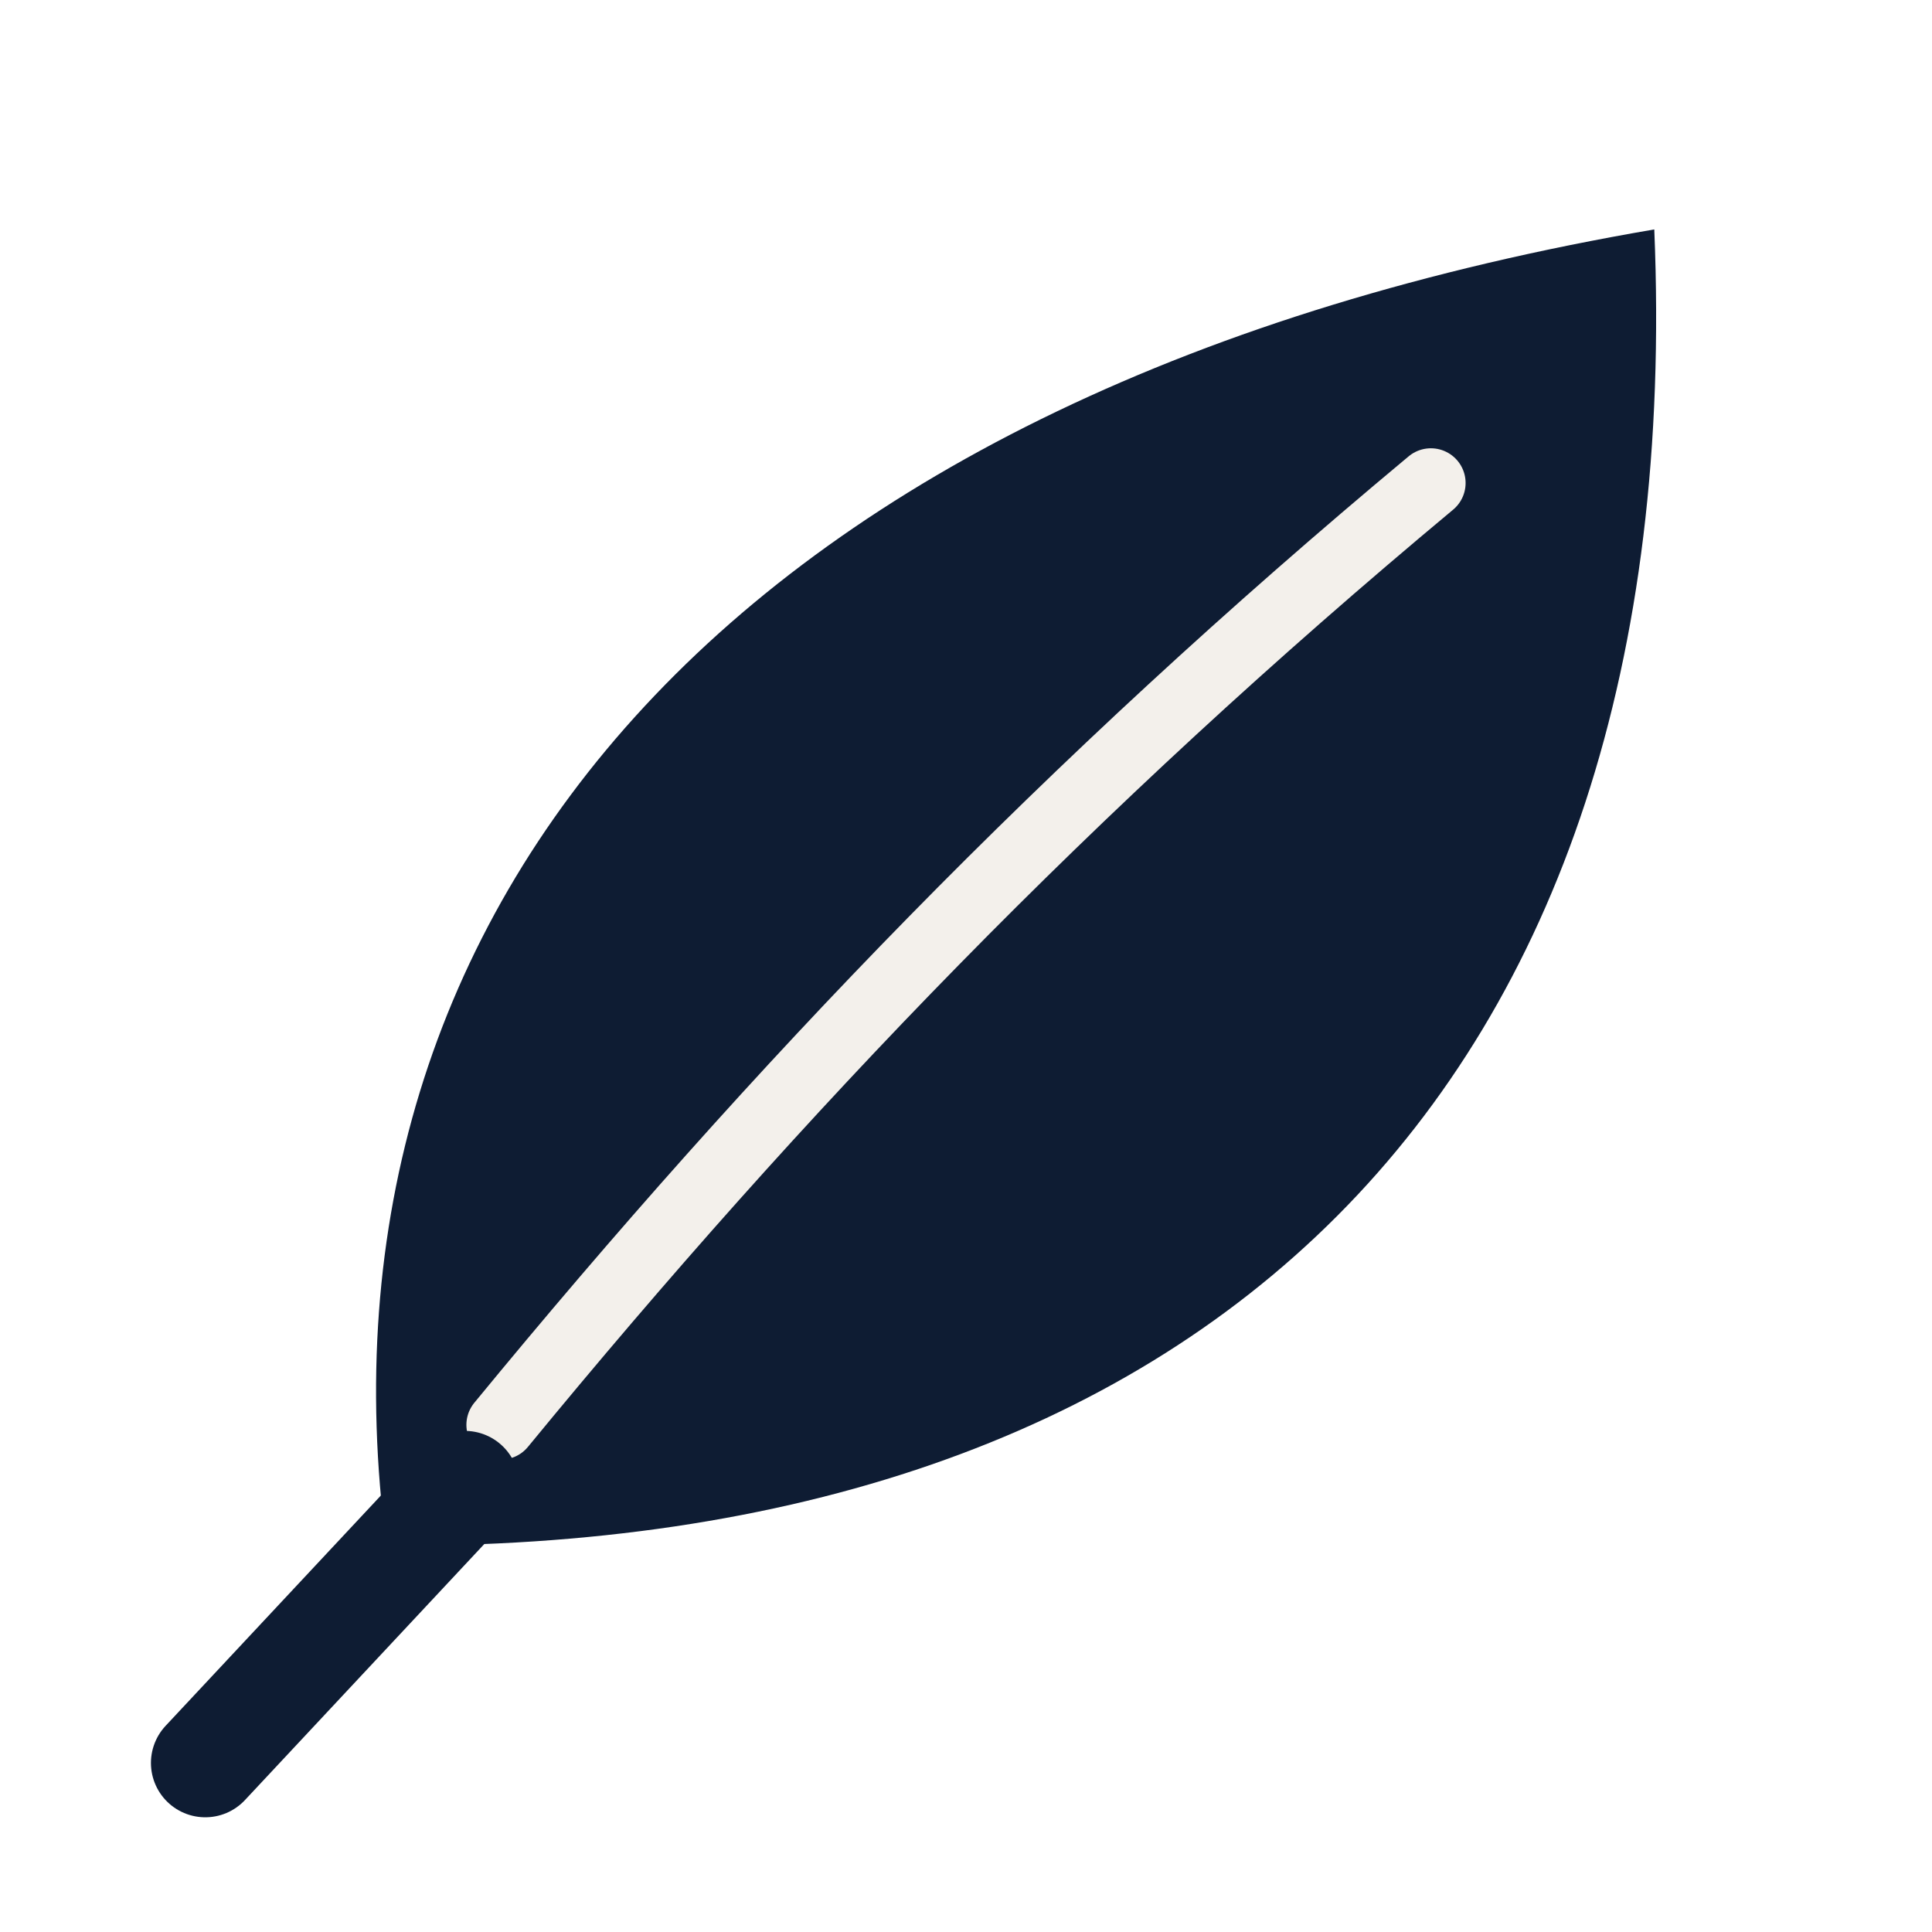
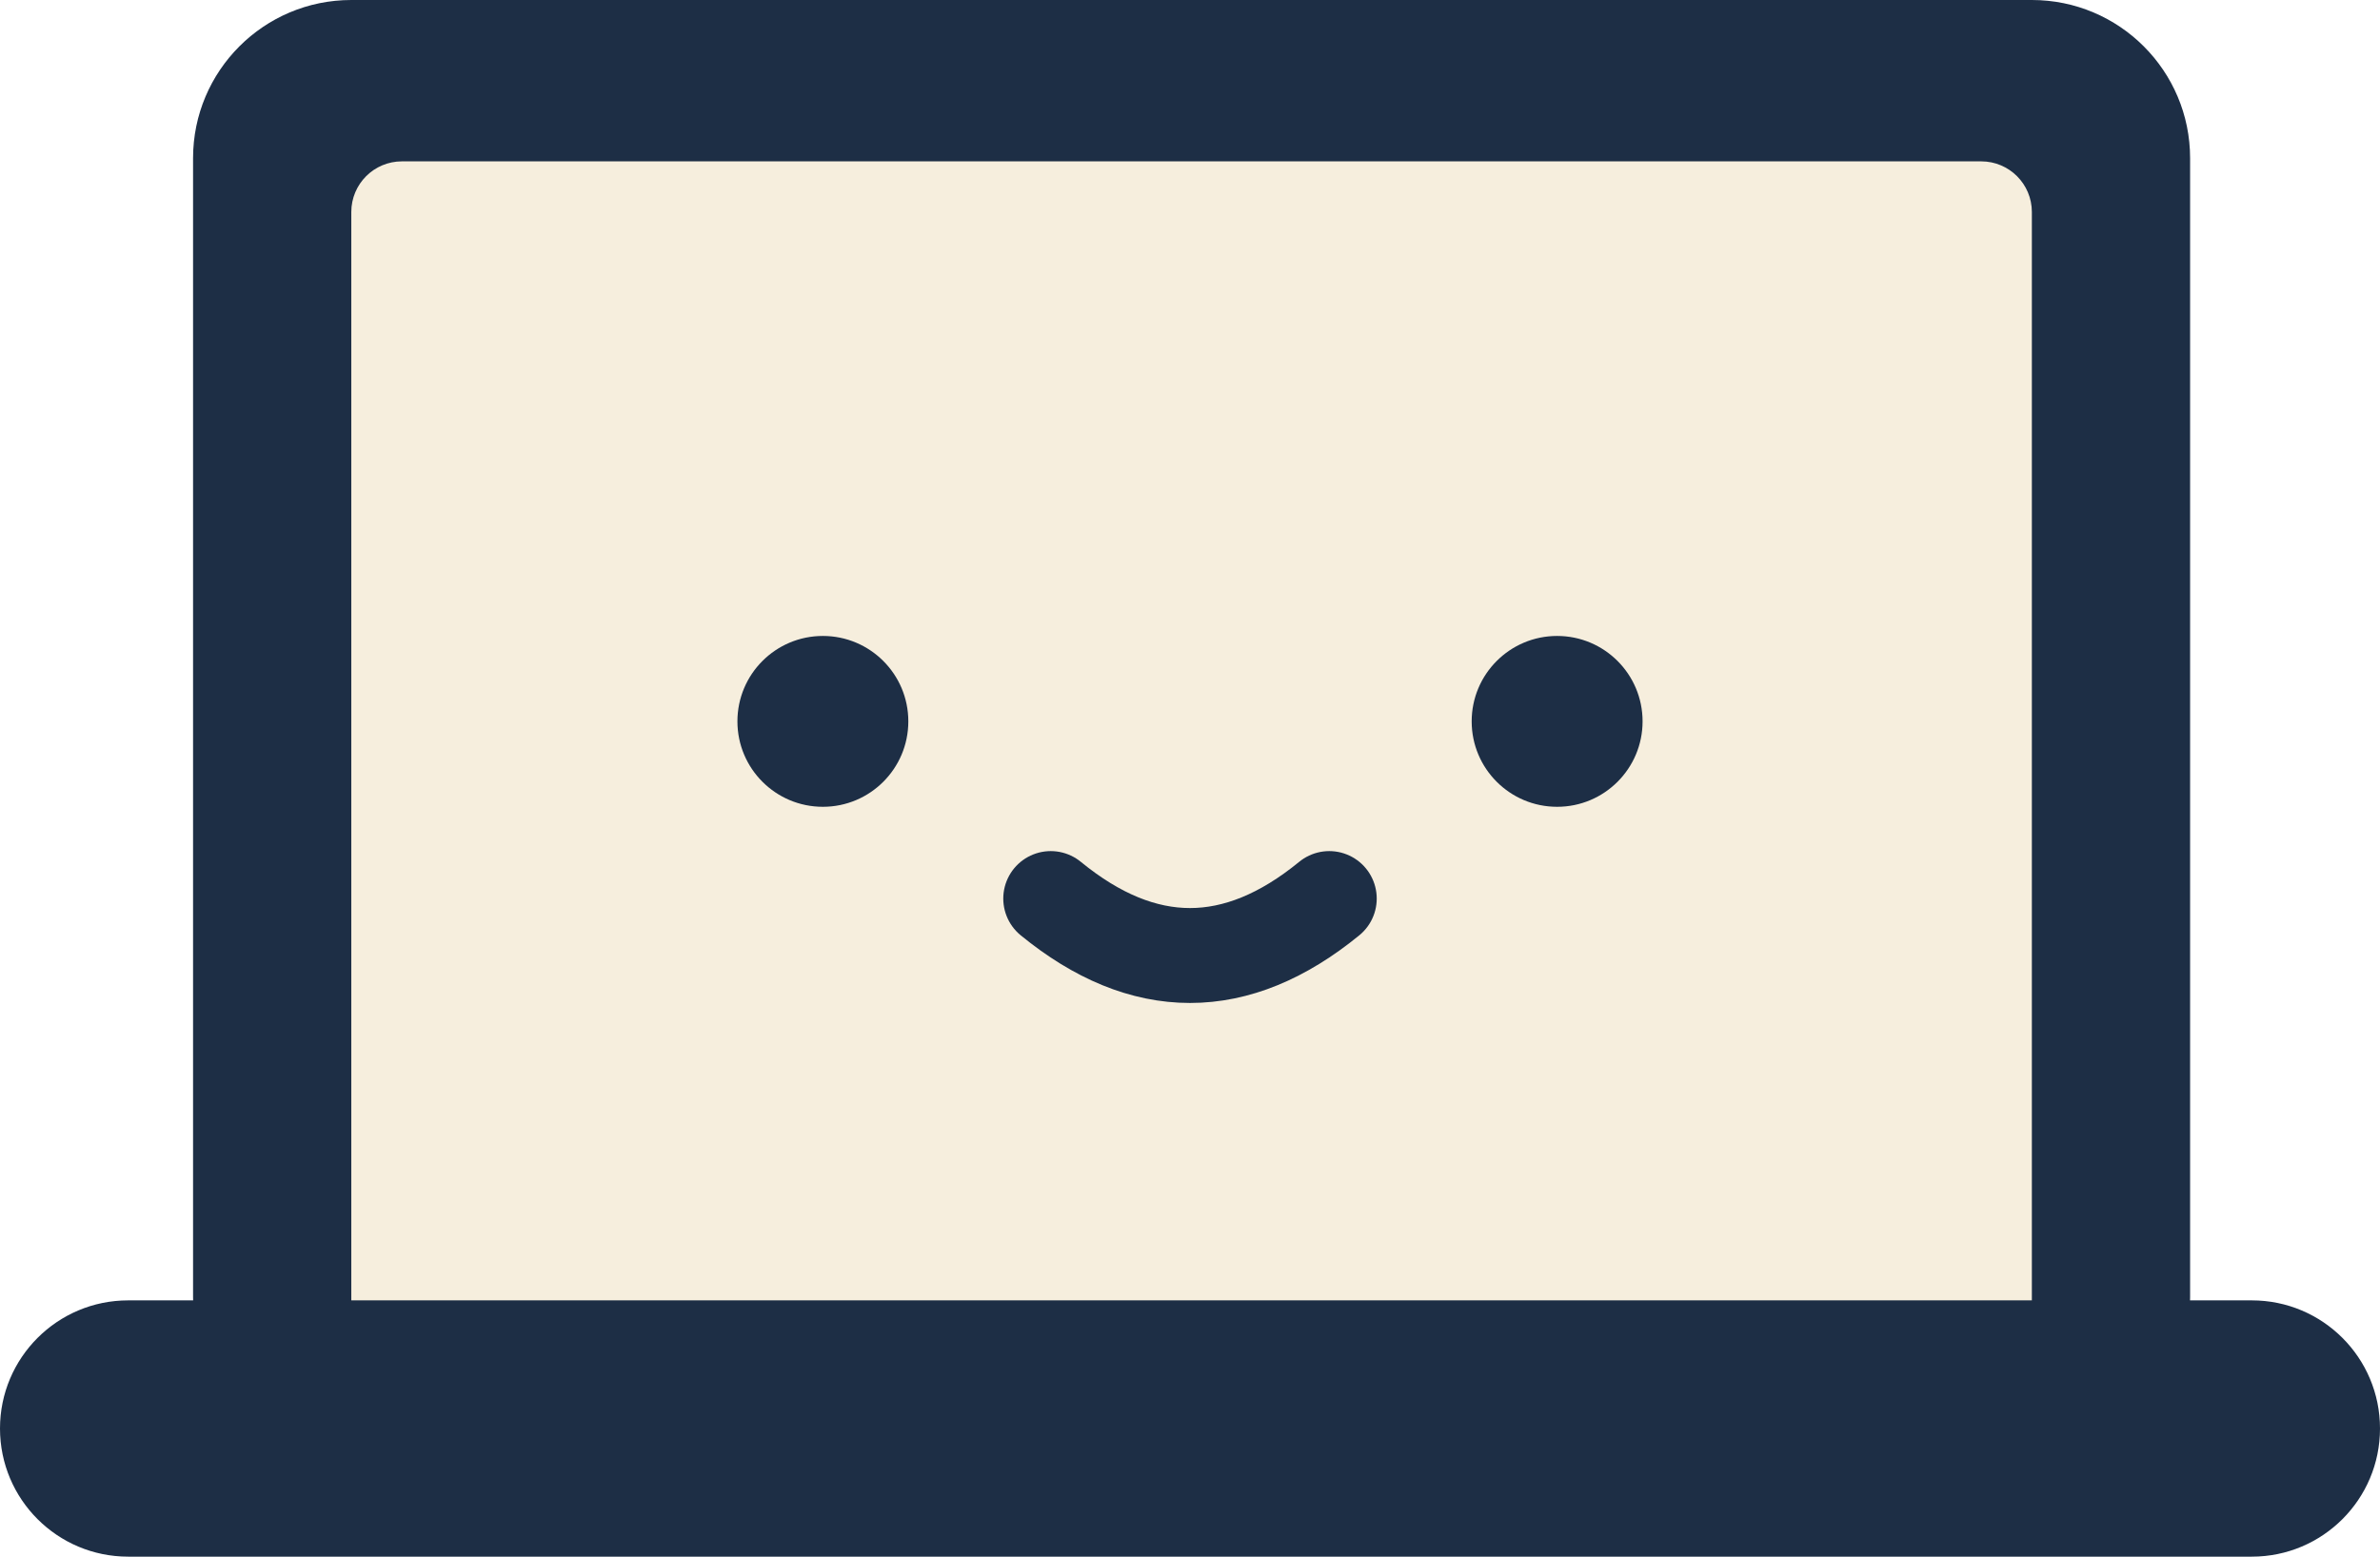
- <svg xmlns="http://www.w3.org/2000/svg" viewBox="0 0 32 32">
-   <path fill="#0E1C33" d="M6.4 25.6C5 15 12.2 6.4 27.4 3.8c.6 14.4-7.6 21.9-21 21.8Z" />
-   <path fill="none" stroke="#F3F0EB" stroke-width="1.15" stroke-linecap="round" d="M8.3 23.6c4.6-5.6 9.4-10.6 15.4-15.6" />
-   <path fill="none" stroke="#0E1C33" stroke-width="1.8" stroke-linecap="round" d="M3.4 29.2l4.3-4.6" />
+ <svg xmlns="http://www.w3.org/2000/svg" viewBox="0 0 752 492">
+   <rect x="61" width="631" height="460" rx="50" fill="#1d2e45" />
+   <rect x="111" y="51" width="531" height="380" rx="16" fill="#f6eedd" />
+   <rect y="411" width="752" height="81" rx="40.5" fill="#1d2e45" />
+   <g fill="#1d2e45">
+     <circle cx="260" cy="228" r="27" />
+     <circle cx="492" cy="228" r="27" />
+   </g>
+   <path d="M332 284Q376 320 420 284" fill="none" stroke="#1d2e45" stroke-width="30" stroke-linecap="round" />
</svg>
